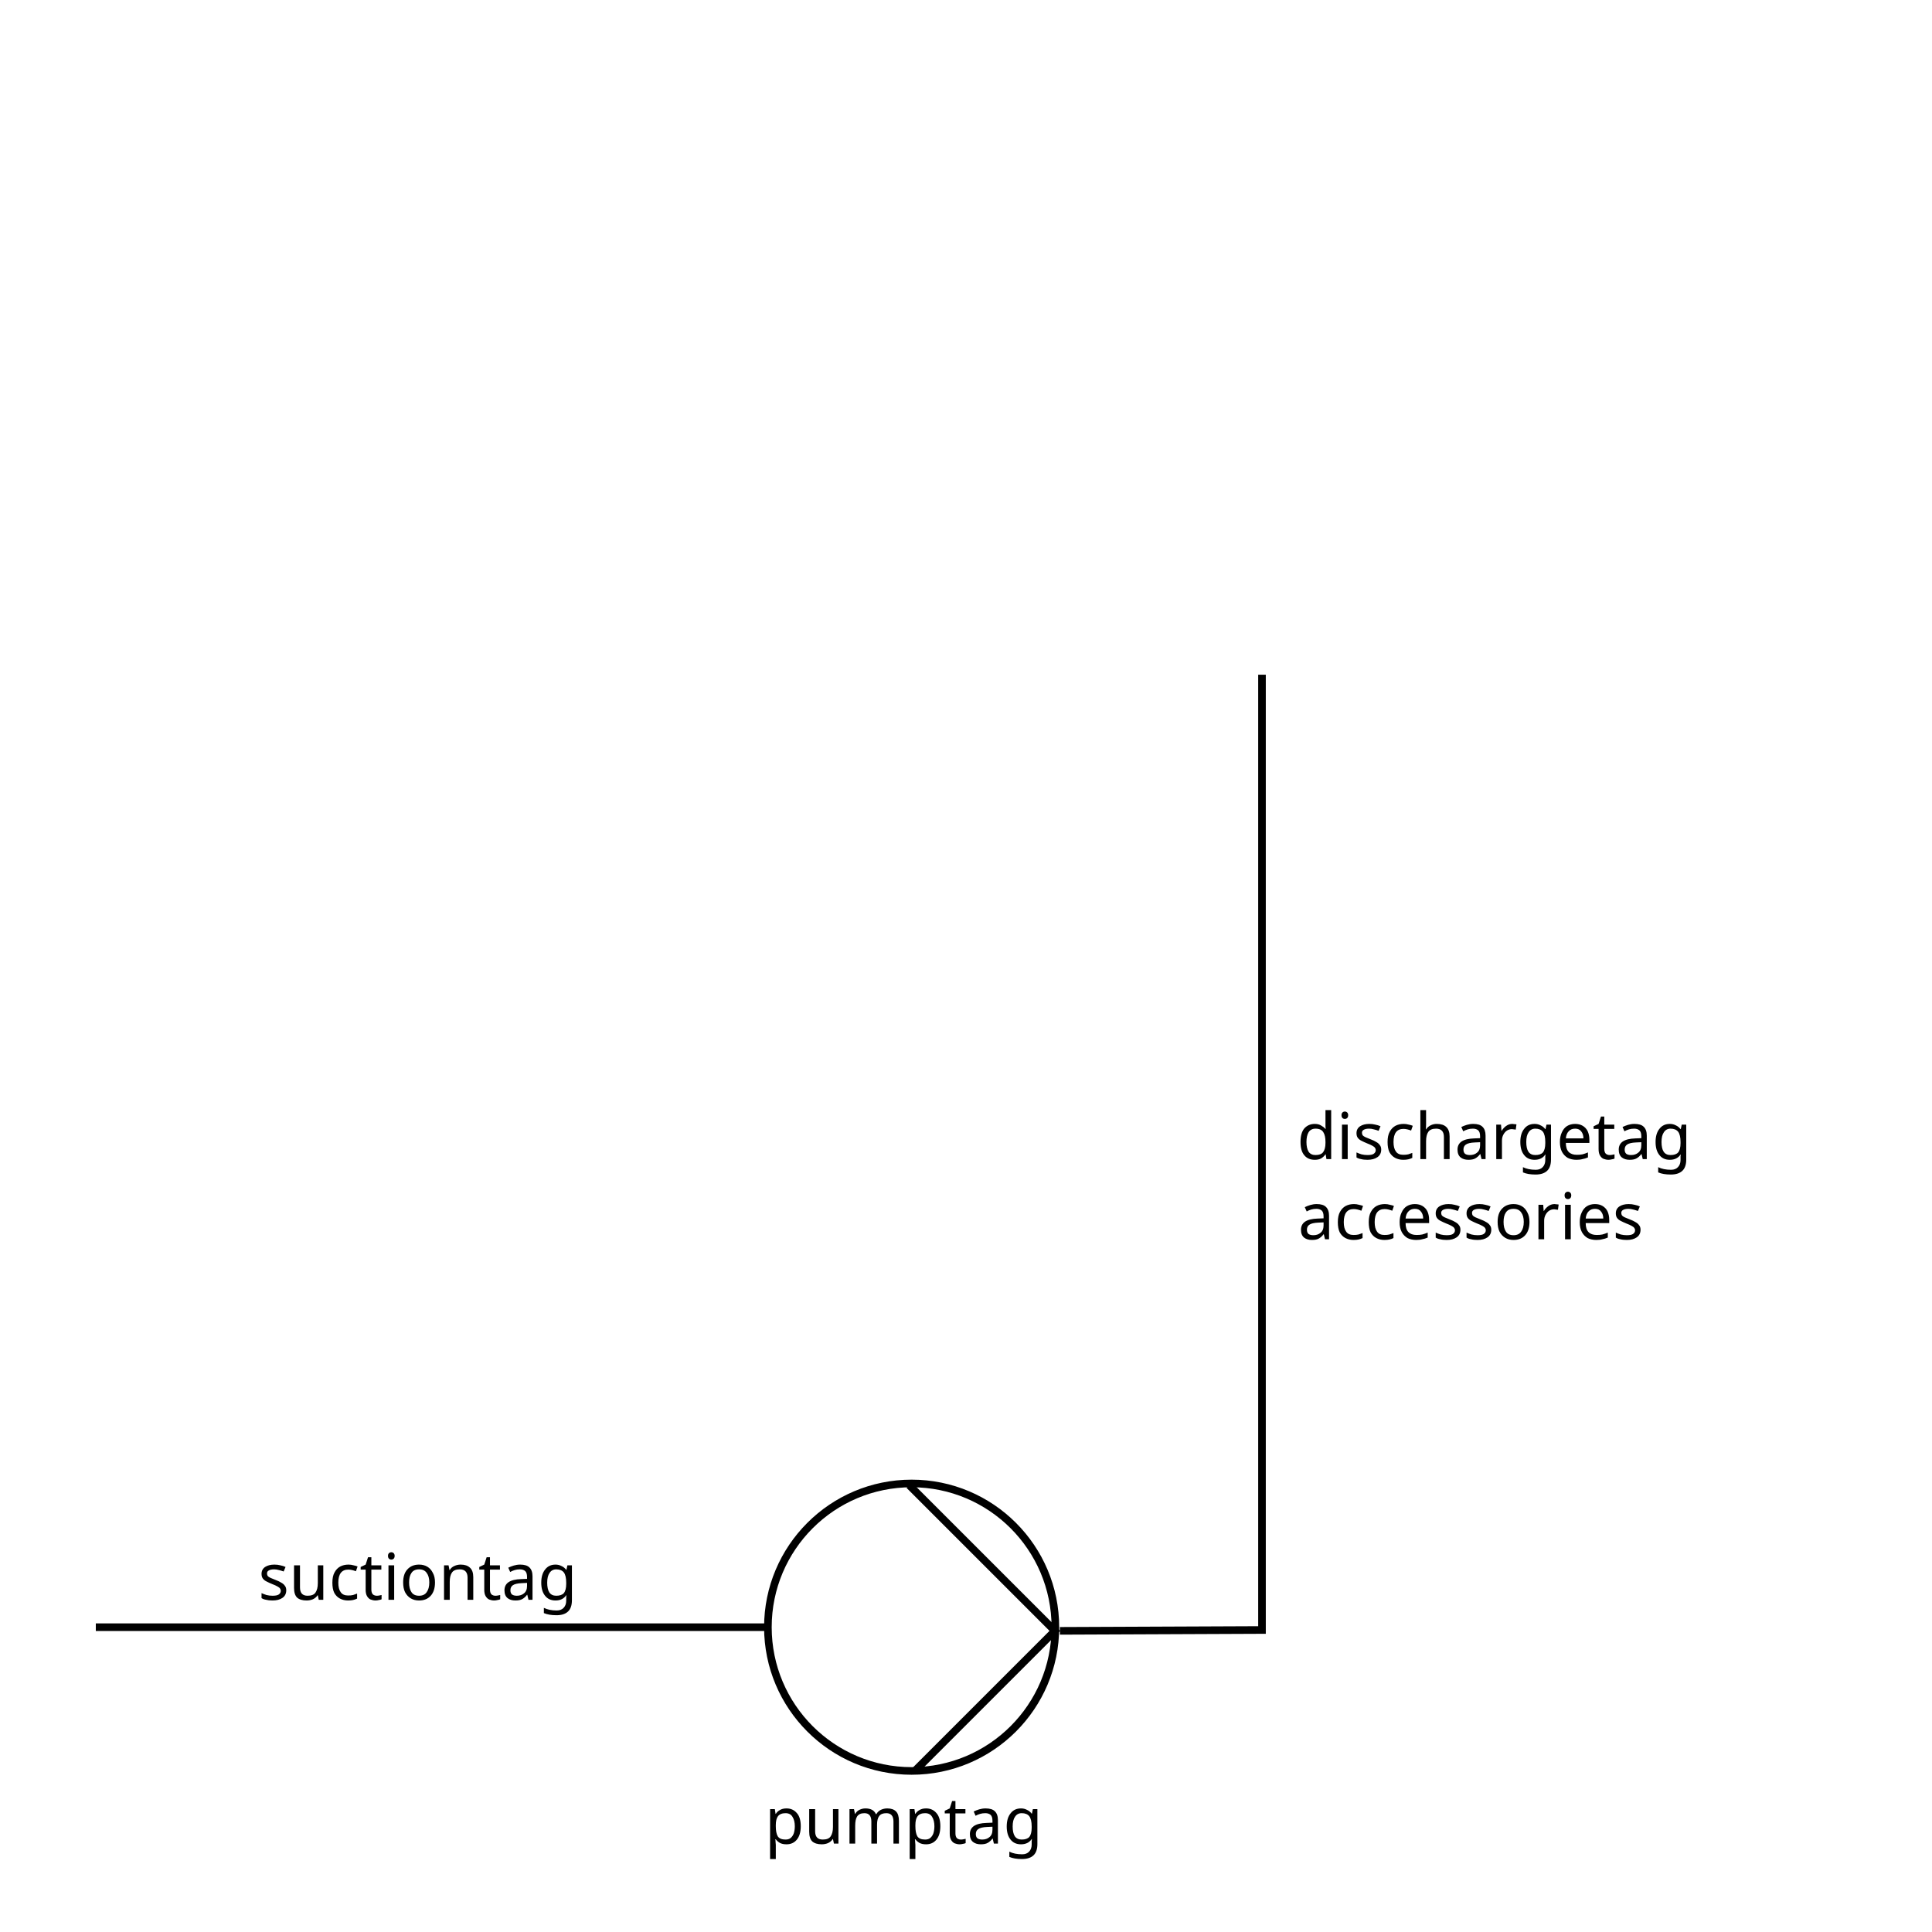
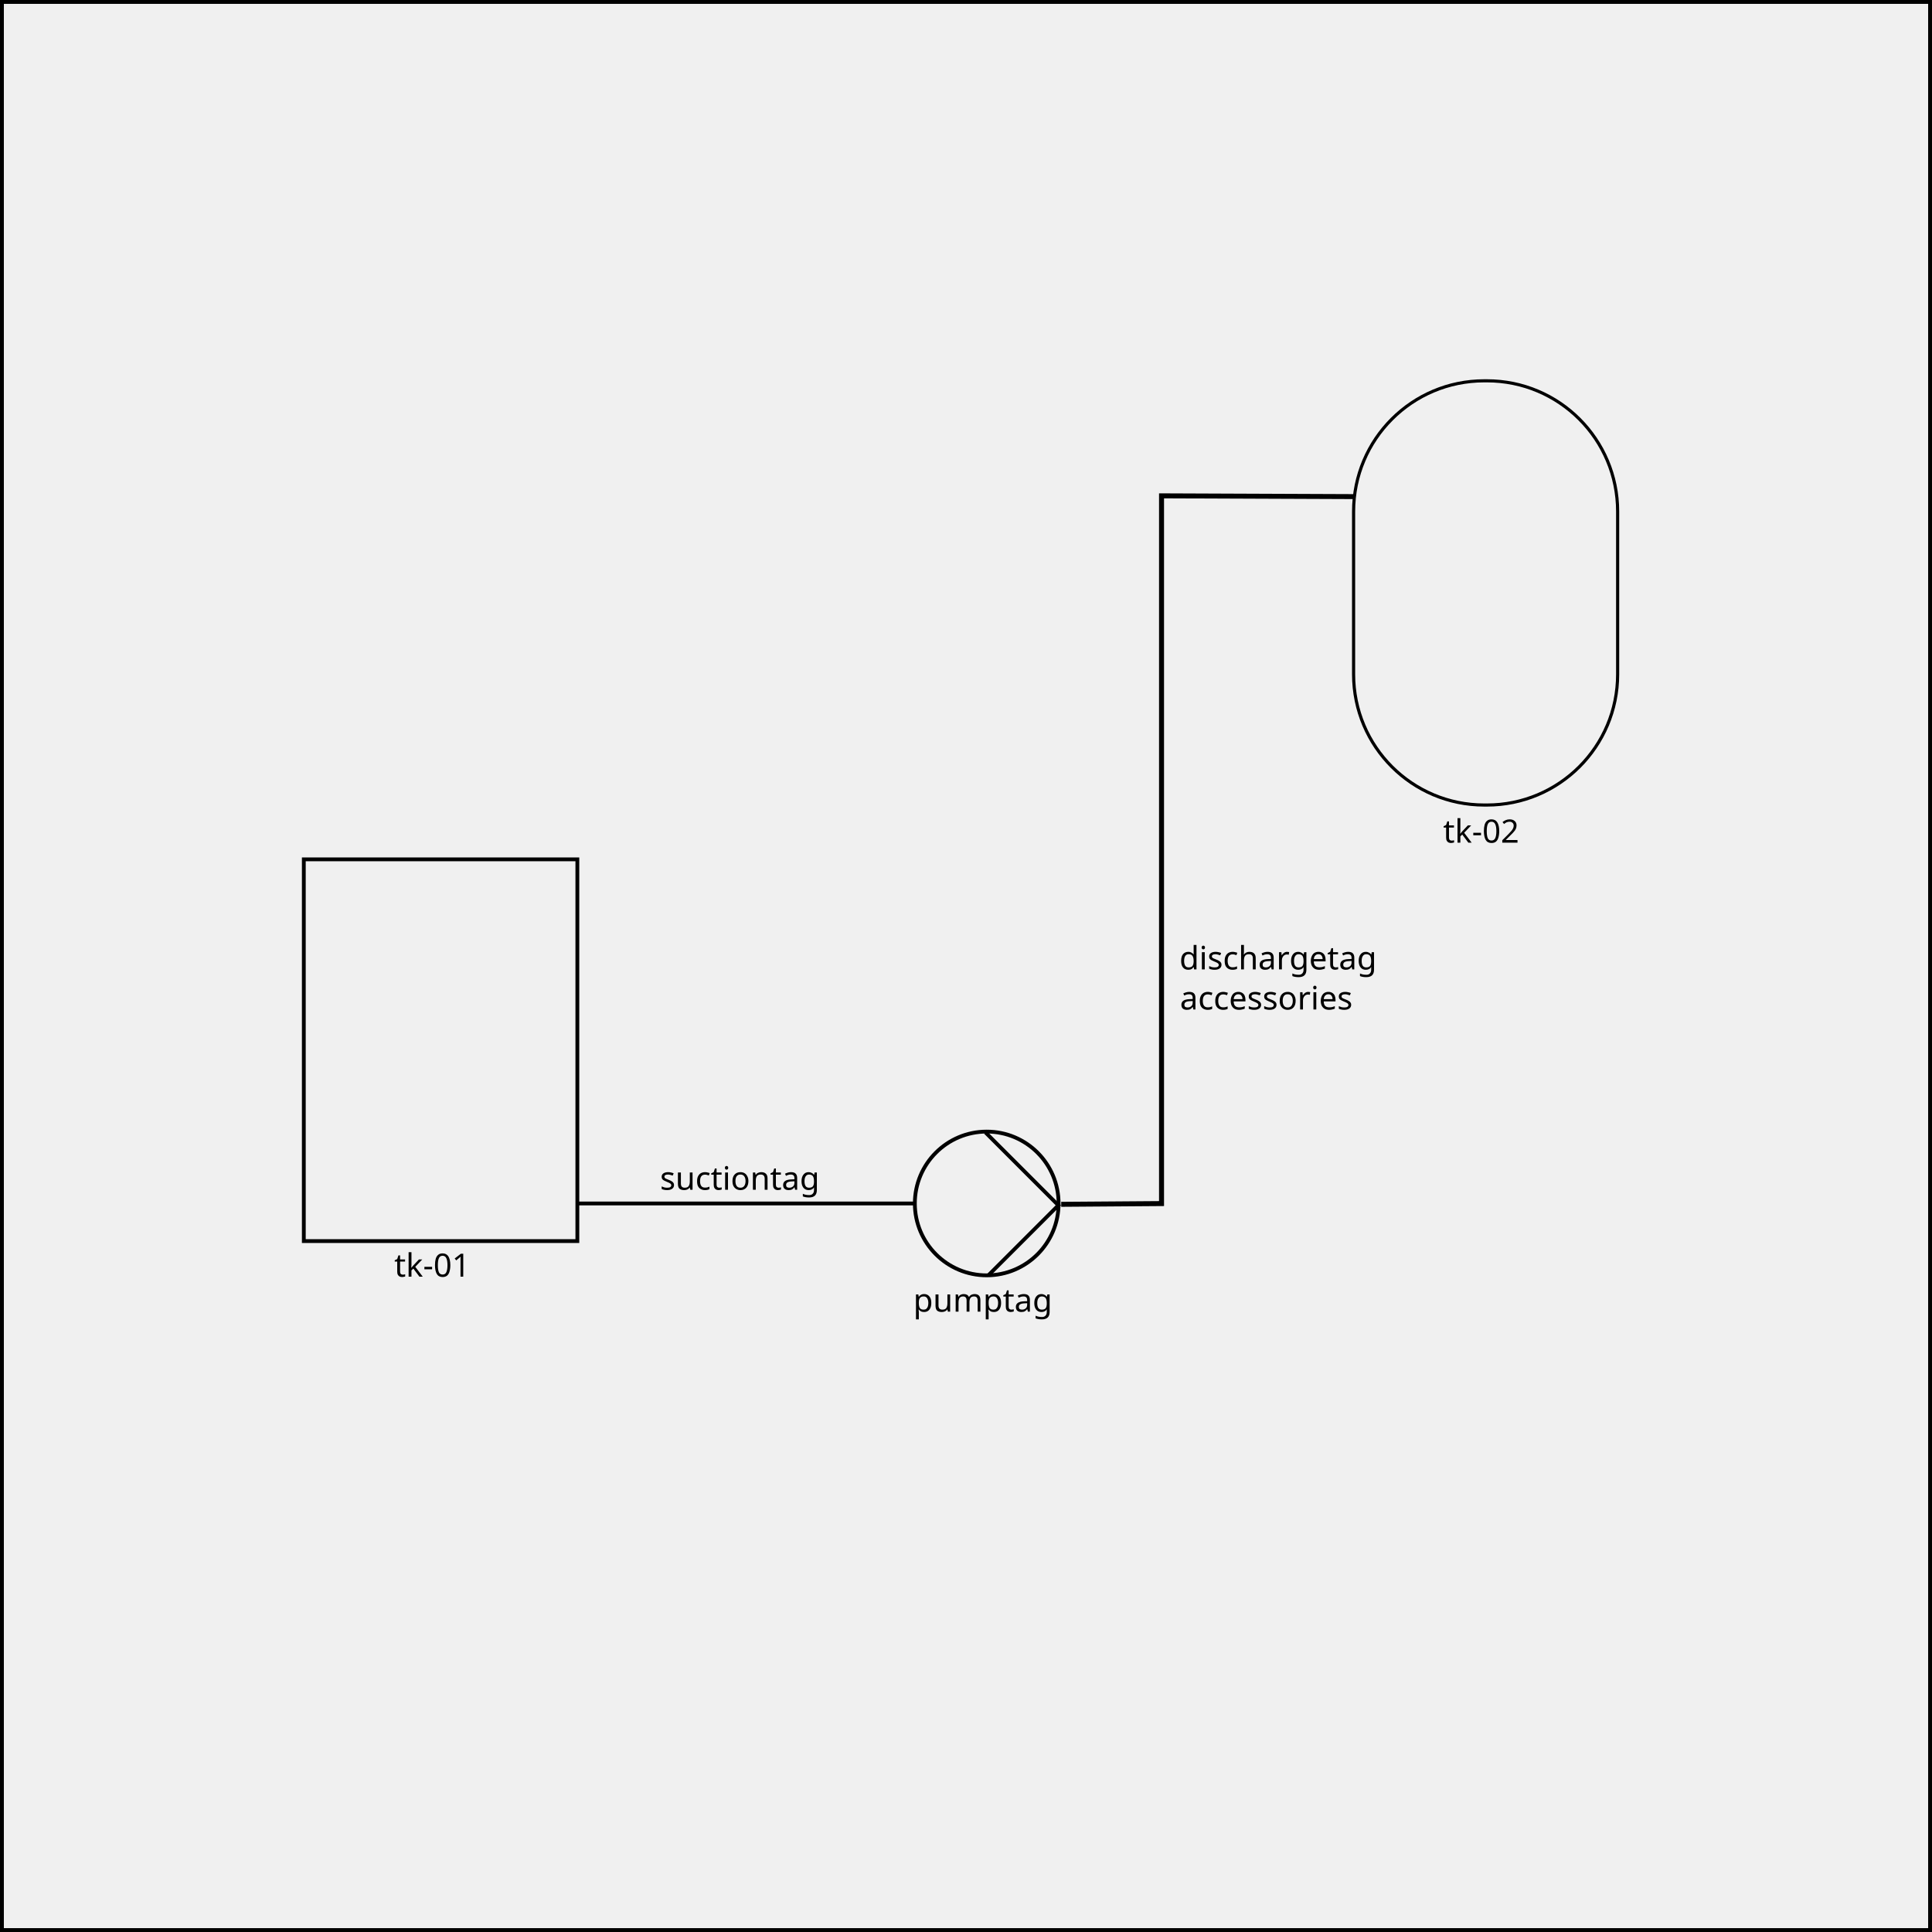
- <svg xmlns="http://www.w3.org/2000/svg" width="5in" height="5in" viewBox="0 0 127 127" version="1.1" id="svg8">
+ <svg xmlns="http://www.w3.org/2000/svg" id="svg8" version="1.1" viewBox="0 0 254 254" height="auto" width="auto">
  <defs id="defs2" />
-   <g transform="translate(-27.29189,-31.65904)" id="layer1">
-     <path style="fill:none;stroke:#000000;stroke-width:0.5;stroke-linecap:butt;stroke-linejoin:miter;stroke-miterlimit:4;stroke-dasharray:none;stroke-opacity:1" d="m 96.966,138.863 13.283,-0.056 V 76.012" id="discharge" />
-     <path style="fill:none;stroke:#000000;stroke-width:0.5;stroke-linecap:butt;stroke-linejoin:miter;stroke-miterlimit:4;stroke-dasharray:none;stroke-opacity:1" d="M 77.769,138.623 H 33.59" id="suction" />
-     <g id="g903" style="fill:none;stroke-width:0.5;stroke-miterlimit:4;stroke-dasharray:none">
-       <g id="pump" style="fill:none;stroke-width:0.5;stroke-miterlimit:4;stroke-dasharray:none">
-         <circle id="path10" cx="87.218" cy="138.623" r="9.449" style="fill:none;stroke:#000000;stroke-width:0.5;stroke-miterlimit:4;stroke-dasharray:none;stroke-opacity:1" />
+   <rect y="0.254" x="0.254" height="253.492" width="253.492" id="rect844" style="display:inline;fill:#f0f0f0;fill-opacity:1;stroke:#000000;stroke-width:0.508" />
+   <g id="layer1" transform="translate(34.9741,24.70789)">
+     <path id="discharge" d="m 104.544,133.623 13.189,-0.097 V 40.48 l 30.067,0.122" style="fill:none;stroke:#000000;stroke-width:0.656;stroke-linecap:butt;stroke-linejoin:miter;stroke-miterlimit:4;stroke-dasharray:none;stroke-opacity:1" />
+     <path id="suction" d="M 85.3,133.512 H 41.121" style="fill:none;stroke:#000000;stroke-width:0.5;stroke-linecap:butt;stroke-linejoin:miter;stroke-miterlimit:4;stroke-dasharray:none;stroke-opacity:1" />
+     <g transform="translate(7.531502,-5.110662)" style="fill:none;stroke-width:0.5;stroke-miterlimit:4;stroke-dasharray:none" id="g903">
+       <g style="fill:none;stroke-width:0.5;stroke-miterlimit:4;stroke-dasharray:none" id="pump">
+         <circle style="fill:none;stroke:#000000;stroke-width:0.5;stroke-miterlimit:4;stroke-dasharray:none;stroke-opacity:1" r="9.449" cy="138.623" cx="87.218" id="path10" />
      </g>
-       <path id="path841" d="m 87.063,129.292 9.572,9.572 -9.137,9.137" style="fill:none;stroke:#000000;stroke-width:0.5;stroke-linecap:butt;stroke-linejoin:miter;stroke-miterlimit:4;stroke-dasharray:none;stroke-opacity:1" />
+       <path style="fill:none;stroke:#000000;stroke-width:0.5;stroke-linecap:butt;stroke-linejoin:miter;stroke-miterlimit:4;stroke-dasharray:none;stroke-opacity:1" d="m 87.063,129.292 9.572,9.572 -9.137,9.137" id="path841" />
    </g>
-     <text xml:space="preserve" style="font-size:4.232px;line-height:1.25;font-family:Poppins;-inkscape-font-specification:Poppins;stroke-width:0.106" x="44.264" y="136.82" id="tag_suction">
-       <tspan id="tspan854" x="44.264" y="136.82" style="stroke-width:0.106">suctiontag</tspan>
+     <text id="tag_suction" y="131.709" x="51.796" style="font-size:4.232px;line-height:1.25;font-family:Poppins;-inkscape-font-specification:Poppins;stroke-width:0.106" xml:space="preserve">
+       <tspan style="stroke-width:0.106" y="131.709" x="51.796" id="tspan854">suctiontag</tspan>
    </text>
-     <text id="tag_pump" y="152.848" x="77.556" style="font-size:4.232px;line-height:1.25;font-family:Poppins;-inkscape-font-specification:Poppins;stroke-width:0.106" xml:space="preserve">
-       <tspan style="stroke-width:0.106" y="152.848" x="77.556" id="tspan854-9">pumptag</tspan>
+     <text xml:space="preserve" style="font-size:4.232px;line-height:1.25;font-family:Poppins;-inkscape-font-specification:Poppins;stroke-width:0.106" x="85.088" y="147.737" id="tag_pump">
+       <tspan id="tspan854-9" x="85.088" y="147.737" style="stroke-width:0.106">pumptag</tspan>
    </text>
-     <text id="tag_discharge" y="107.854" x="112.547" style="font-size:4.232px;line-height:1.25;font-family:Poppins;-inkscape-font-specification:Poppins;stroke-width:0.106" xml:space="preserve">
-       <tspan style="stroke-width:0.106" y="107.854" x="112.547" id="tspan854-0">dischargetag</tspan>
+     <text xml:space="preserve" style="font-size:4.232px;line-height:1.25;font-family:Poppins;-inkscape-font-specification:Poppins;stroke-width:0.106" x="120.079" y="102.743" id="tag_discharge">
+       <tspan id="tspan854-0" x="120.079" y="102.743" style="stroke-width:0.106">dischargetag</tspan>
    </text>
-     <text xml:space="preserve" style="font-size:4.232px;line-height:1.25;font-family:Poppins;-inkscape-font-specification:Poppins;stroke-width:0.106" x="112.626" y="113.121" id="accessories">
-       <tspan id="tspan854-0-5" x="112.626" y="113.121" style="stroke-width:0.106">accessories</tspan>
+     <text id="accessories" y="108.01" x="120.157" style="font-size:4.232px;line-height:1.25;font-family:Poppins;-inkscape-font-specification:Poppins;stroke-width:0.106" xml:space="preserve">
+       <tspan style="stroke-width:0.106" y="108.01" x="120.157" id="tspan854-0-5">accessories</tspan>
+     </text>
+     <rect ry="0" y="88.27" x="4.968" height="50.187" width="35.963" id="rect897" style="fill:#f0f0f0;fill-opacity:1;stroke:#000000;stroke-width:0.5" />
+     <text xml:space="preserve" style="font-size:4.232px;line-height:1.25;font-family:Poppins;-inkscape-font-specification:Poppins;stroke-width:0.106" x="16.861" y="143.136" id="tag_suction-4">
+       <tspan id="tspan854-3" x="16.861" y="143.136" style="stroke-width:0.106">tk-01</tspan>
+     </text>
+     <text xml:space="preserve" style="font-size:4.232px;line-height:1.25;font-family:Poppins;-inkscape-font-specification:Poppins;stroke-width:0.106" x="154.756" y="86.076" id="tag_suction-3">
+       <tspan id="tspan854-4" x="154.756" y="86.076" style="stroke-width:0.106">tk-02</tspan>
    </text>
  </g>
+   <rect ry="17.178" y="50.065" x="177.957" height="55.772" width="34.714" id="rect848" style="fill:#f0f0f0;fill-opacity:1;stroke:#000000;stroke-width:0.411" />
</svg>
